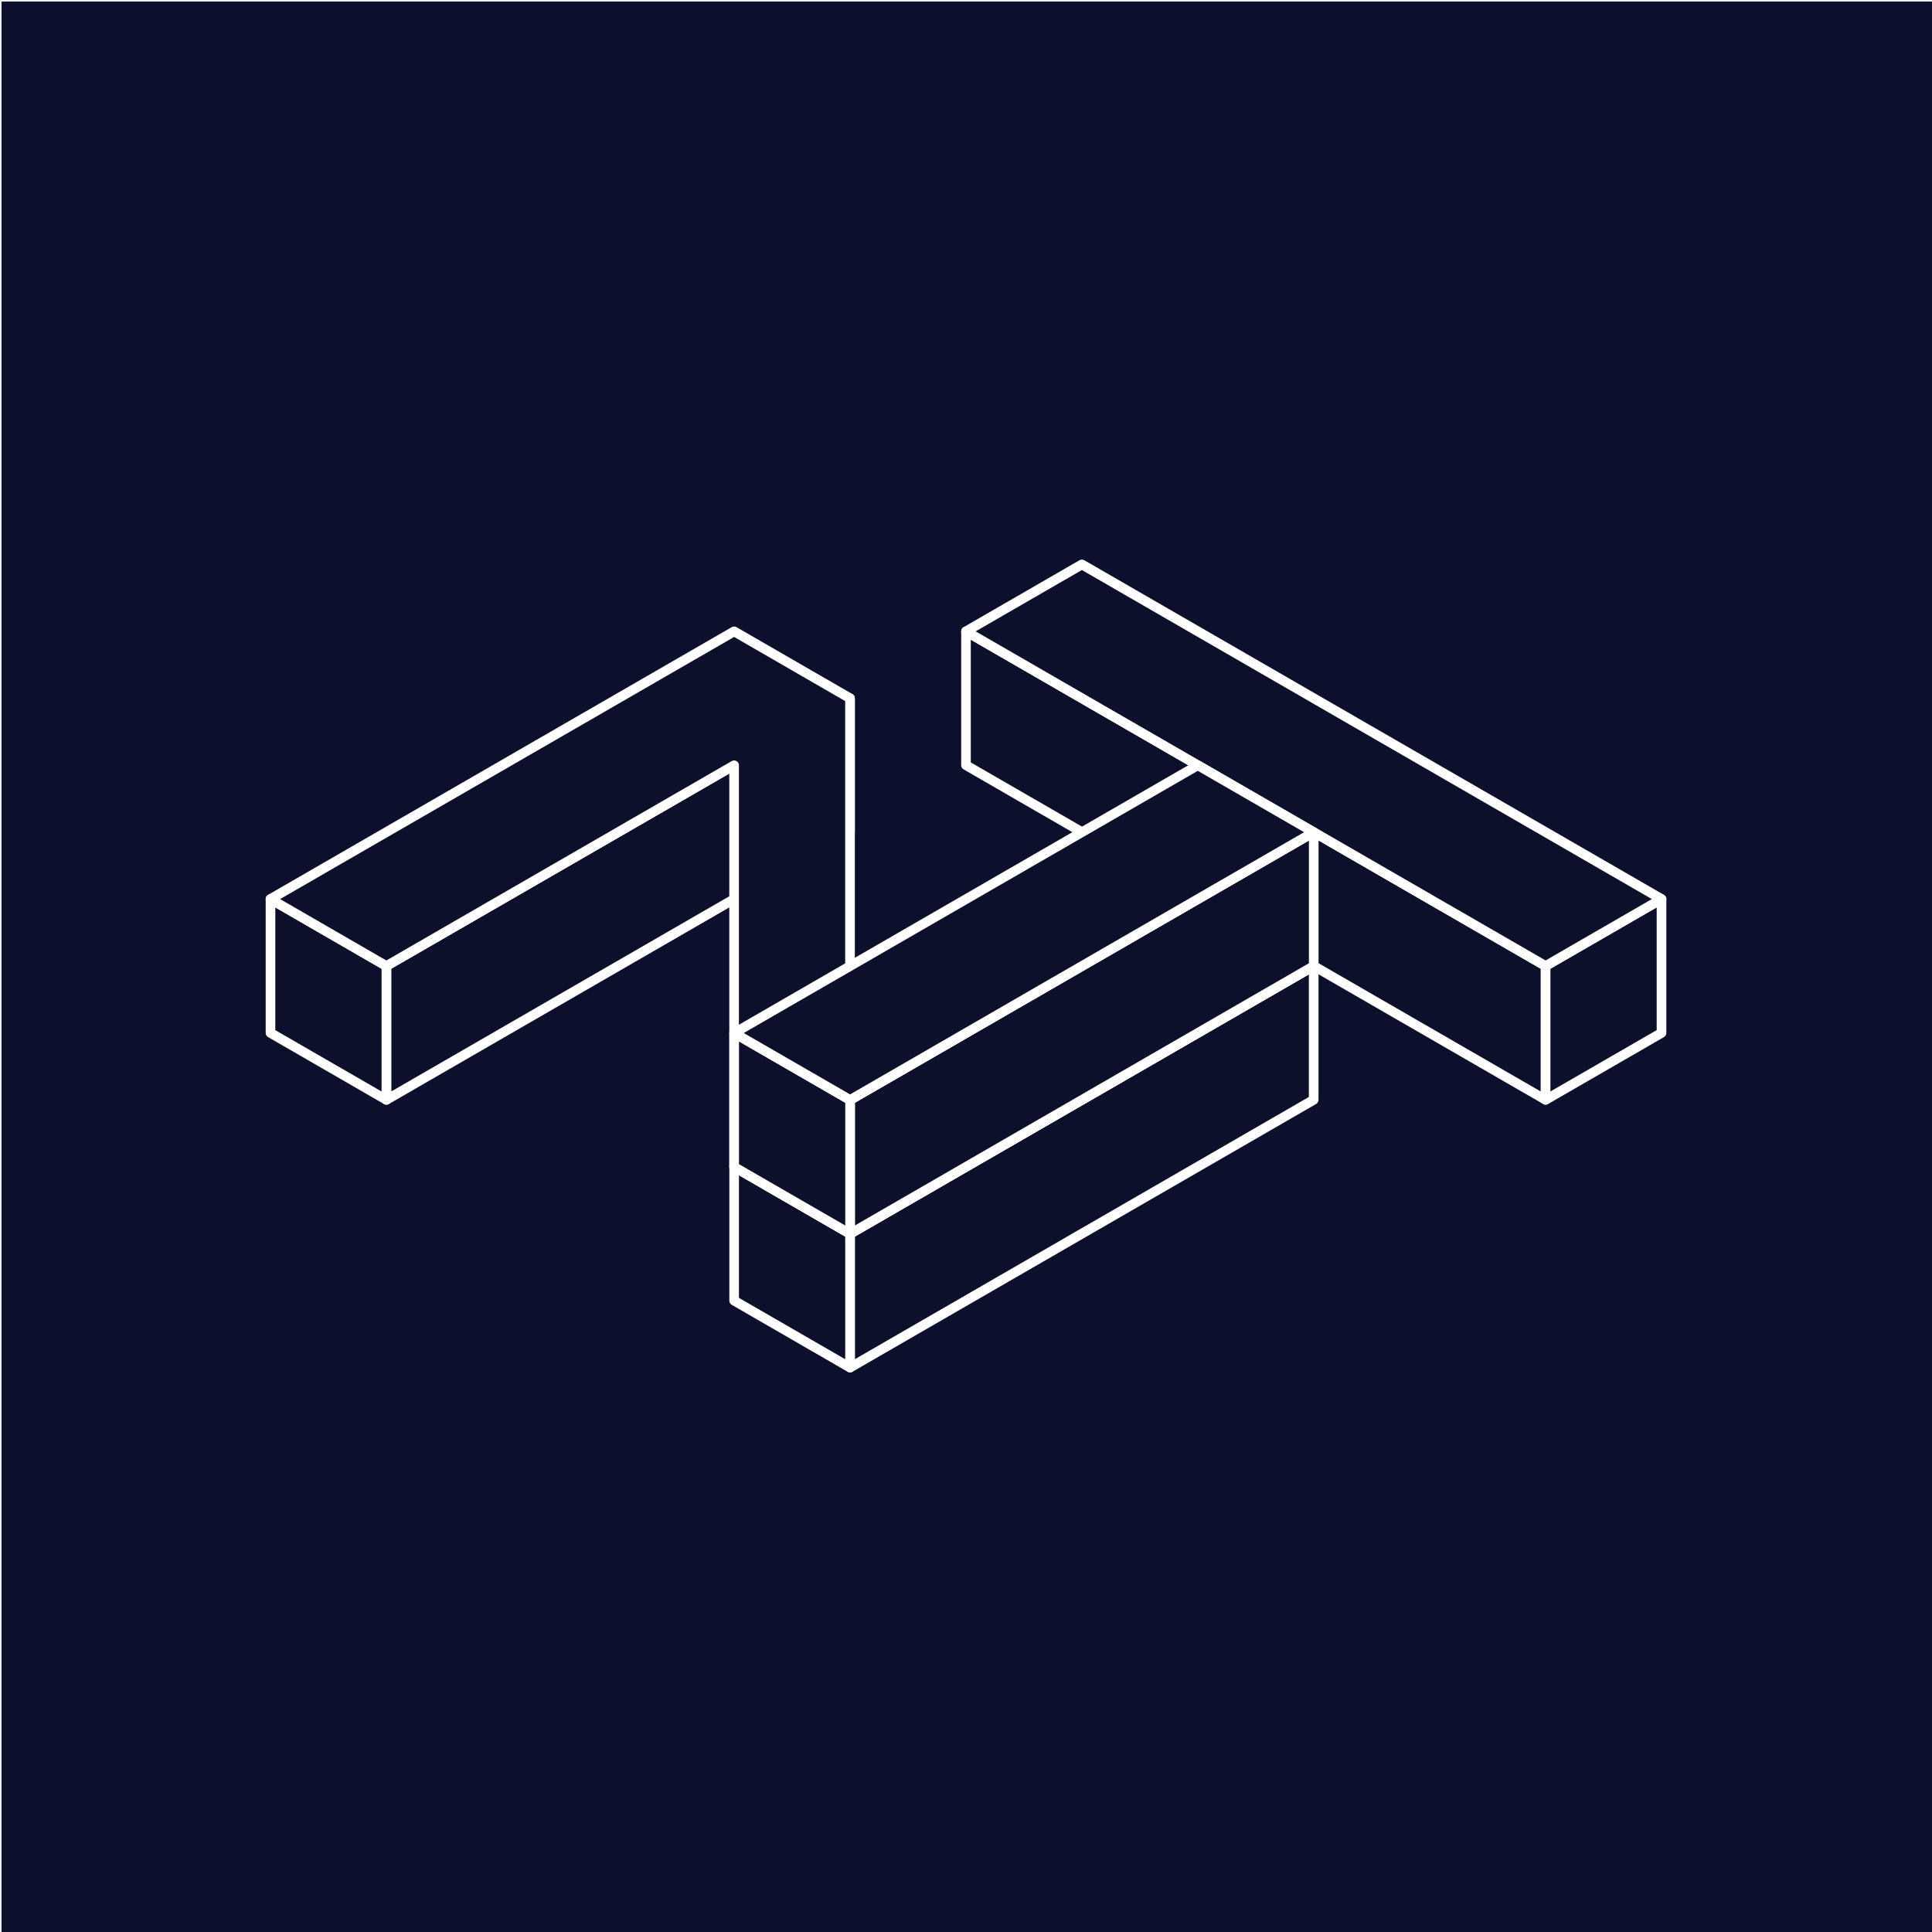
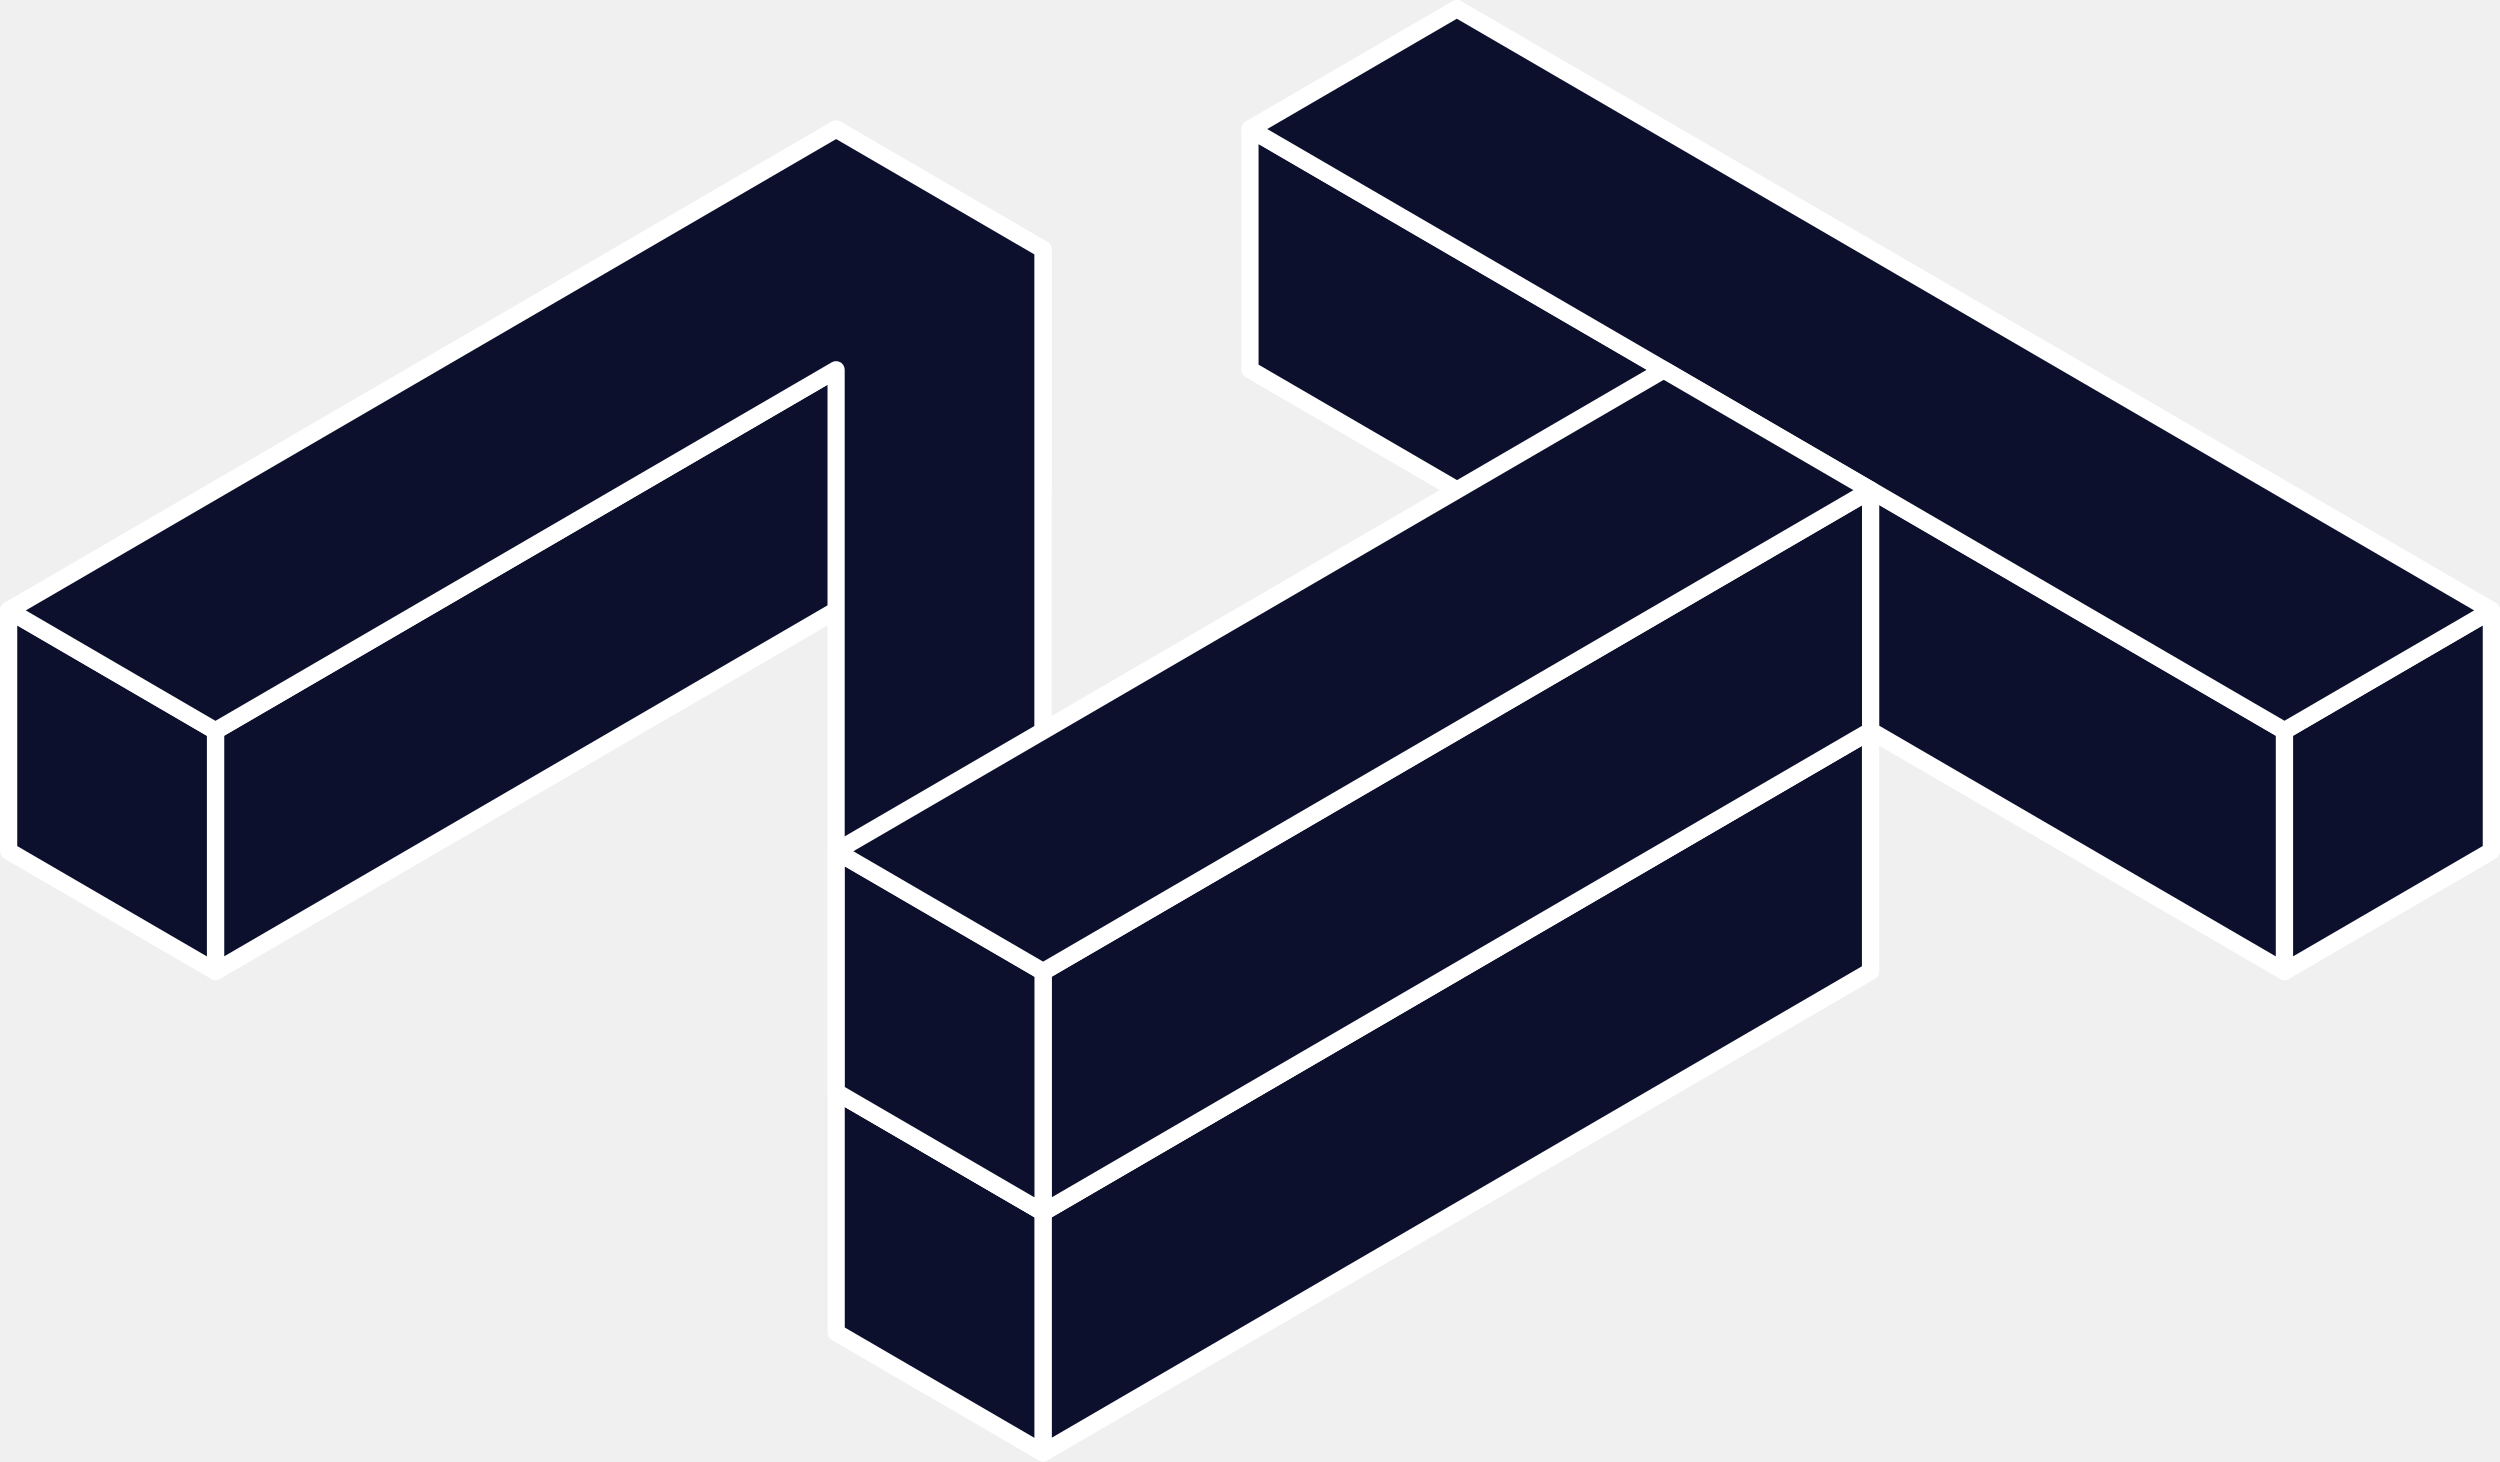
- <svg xmlns="http://www.w3.org/2000/svg" id="Calque_1" viewBox="0 0 500 500">
-   <defs>
-     <style>
-             .cls-1 {
-                 fill: #fff;
-             }
- 
-             .cls-2 {
-                 fill: #0c102c;
-             }
- 
-             .cls-3 {
-                 fill: #0d102b;
-             }
-         </style>
-   </defs>
-   <rect class="cls-2" x=".41" y=".41" width="499.59" height="499.59" />
-   <g>
-     <g>
-       <g>
-         <polygon class="cls-3" points="100 284.64 100 250 219.99 180.72 219.99 215.35 100 284.64" />
-         <path class="cls-1" d="M100,285.89c-.22,0-.43-.06-.62-.17-.39-.22-.62-.64-.62-1.08v-34.64c0-.45,.24-.86,.62-1.08l119.99-69.29c.39-.22,.86-.22,1.25,0,.39,.22,.62,.64,.62,1.08v34.64c0,.45-.24,.86-.62,1.08l-119.99,69.29c-.19,.11-.41,.17-.62,.17Zm1.25-35.17v31.75l117.49-67.84v-31.75l-117.49,67.84Z" />
-       </g>
-       <g>
-         <polygon class="cls-3" points="100 284.64 70 267.32 70 232.67 100 250 100 284.64" />
-         <path class="cls-1" d="M100,285.89c-.22,0-.43-.06-.62-.17l-30-17.32c-.39-.22-.62-.64-.62-1.08v-34.65c0-.45,.24-.86,.62-1.08,.39-.22,.86-.22,1.25,0l30,17.33c.39,.22,.62,.64,.62,1.08v34.64c0,.45-.24,.86-.62,1.08-.19,.11-.41,.17-.62,.17Zm-28.75-19.29l27.5,15.88v-31.75l-27.5-15.88v31.76Z" />
-       </g>
-     </g>
-     <g>
-       <g>
-         <polygon class="cls-3" points="219.99 353.93 219.99 319.29 339.99 249.99 339.99 284.63 219.99 353.93" />
-         <path class="cls-1" d="M219.99,355.18c-.22,0-.43-.06-.62-.17-.39-.22-.62-.64-.62-1.08v-34.64c0-.45,.24-.86,.62-1.08l119.99-69.3c.39-.22,.86-.22,1.25,0,.39,.22,.62,.64,.62,1.08v34.64c0,.45-.24,.86-.62,1.08l-119.99,69.3c-.19,.11-.41,.17-.62,.17Zm1.25-35.17v31.75l117.49-67.86v-31.75l-117.49,67.86Z" />
-       </g>
-       <g>
-         <polygon class="cls-3" points="219.99 353.93 189.99 336.61 189.99 301.97 219.99 319.29 219.99 353.93" />
-         <path class="cls-1" d="M219.99,355.18c-.22,0-.43-.06-.62-.17l-30-17.32c-.39-.22-.62-.64-.62-1.08v-34.65c0-.45,.24-.86,.62-1.08,.39-.22,.86-.22,1.25,0l30,17.33c.39,.22,.62,.64,.62,1.08v34.64c0,.45-.24,.86-.62,1.08-.19,.11-.41,.17-.62,.17Zm-28.75-19.29l27.5,15.88v-31.75l-27.5-15.88v31.76Z" />
-       </g>
-       <g>
-         <polygon class="cls-3" points="339.99 249.99 219.99 319.29 189.99 301.96 189.99 198.04 100 250.01 70 232.67 189.99 163.39 219.99 180.72 219.99 284.65 309.99 232.67 339.99 249.99" />
-         <path class="cls-1" d="M219.99,320.54c-.22,0-.43-.06-.63-.17l-30-17.33c-.39-.22-.62-.64-.62-1.08v-101.76l-88.12,50.88c-.39,.22-.86,.22-1.25,0l-30-17.33c-.39-.22-.62-.64-.62-1.08s.24-.86,.62-1.08l119.99-69.28c.39-.22,.86-.22,1.25,0l30,17.32c.39,.22,.62,.64,.62,1.08v101.76s88.12-50.89,88.12-50.89c.39-.22,.86-.22,1.25,0l30,17.32c.39,.22,.62,.64,.62,1.08s-.24,.86-.62,1.08l-119.99,69.31c-.19,.11-.41,.17-.62,.17Zm-28.75-19.3l28.75,16.61,117.49-67.86-27.5-15.87-89.38,51.61c-.39,.22-.86,.22-1.25,0-.39-.22-.62-.64-.62-1.08v-103.21s-28.74-16.6-28.74-16.6l-117.5,67.84,27.5,15.89,89.37-51.6c.39-.22,.86-.22,1.25,0,.39,.22,.62,.64,.62,1.08v103.2Z" />
-       </g>
-     </g>
-     <g>
-       <g>
-         <g>
-           <polygon class="cls-3" points="400 284.64 400 250 250 163.39 250 198.03 400 284.64" />
-           <path class="cls-1" d="M400,285.89c-.22,0-.43-.06-.62-.17l-150.01-86.61c-.39-.22-.62-.64-.62-1.08v-34.64c0-.45,.24-.86,.62-1.08,.39-.22,.86-.22,1.25,0l150.01,86.61c.39,.22,.62,.64,.62,1.08v34.64c0,.45-.24,.86-.62,1.08-.19,.11-.41,.17-.62,.17Zm-148.76-88.58l147.51,85.17v-31.75l-147.51-85.17v31.75Z" />
-         </g>
-         <g>
-           <polygon class="cls-3" points="400 284.64 430 267.32 430 232.67 400 250 400 284.64" />
-           <path class="cls-1" d="M400,285.89c-.22,0-.43-.06-.62-.17-.39-.22-.62-.64-.62-1.08v-34.64c0-.45,.24-.86,.62-1.08l30-17.33c.39-.22,.86-.22,1.25,0,.39,.22,.62,.64,.62,1.08v34.65c0,.45-.24,.86-.62,1.08l-30,17.32c-.19,.11-.41,.17-.62,.17Zm1.25-35.17v31.75l27.5-15.88v-31.76l-27.5,15.88Z" />
-         </g>
-         <g>
-           <polygon class="cls-3" points="280 146.07 430 232.67 400 250 250 163.39 280 146.07" />
-           <path class="cls-1" d="M400,251.25c-.22,0-.43-.06-.62-.17l-150.01-86.61c-.39-.22-.62-.64-.62-1.08s.24-.86,.62-1.08l30-17.32c.39-.22,.86-.22,1.25,0l150.01,86.6c.39,.22,.62,.64,.62,1.08s-.24,.86-.62,1.08l-30,17.33c-.19,.11-.41,.17-.62,.17Zm-147.51-87.86l147.51,85.17,27.5-15.88-147.51-85.16-27.5,15.88Z" />
-         </g>
-       </g>
-       <g>
-         <g>
-           <polygon class="cls-3" points="220 319.32 220 284.68 339.99 215.37 339.99 250.01 220 319.32" />
-           <path class="cls-1" d="M220,320.57c-.22,0-.43-.06-.62-.17-.39-.22-.62-.64-.62-1.08v-34.64c0-.45,.24-.86,.62-1.08l119.99-69.3c.39-.22,.86-.22,1.25,0,.39,.22,.62,.64,.62,1.08v34.64c0,.45-.24,.86-.62,1.08l-119.99,69.3c-.19,.11-.41,.17-.62,.17Zm1.25-35.17v31.75l117.49-67.86v-31.75l-117.49,67.86Z" />
-         </g>
-         <g>
-           <polygon class="cls-3" points="220 319.32 190 302 190 267.35 220 284.68 220 319.32" />
-           <path class="cls-1" d="M220,320.57c-.22,0-.43-.06-.62-.17l-30-17.32c-.39-.22-.62-.64-.62-1.08v-34.65c0-.45,.24-.86,.62-1.08,.39-.22,.86-.22,1.25,0l30,17.33c.39,.22,.62,.64,.62,1.08v34.64c0,.45-.24,.86-.62,1.08-.19,.11-.41,.17-.62,.17Zm-28.75-19.29l27.5,15.88v-31.75l-27.5-15.88v31.76Z" />
-         </g>
-         <g>
-           <polygon class="cls-3" points="309.99 198.05 190 267.35 220 284.68 339.99 215.37 309.99 198.05" />
-           <path class="cls-1" d="M220,285.93c-.22,0-.43-.06-.62-.17l-30-17.33c-.39-.22-.62-.64-.62-1.08s.24-.86,.62-1.08l119.99-69.29c.39-.22,.86-.22,1.25,0l30,17.32c.39,.22,.62,.64,.62,1.08s-.24,.86-.62,1.08l-119.99,69.3c-.19,.11-.41,.17-.62,.17Zm-27.5-18.58l27.5,15.88,117.49-67.86-27.5-15.88-117.5,67.85Z" />
-         </g>
-       </g>
-     </g>
-   </g>
+ <svg xmlns="http://www.w3.org/2000/svg" width="130" height="76" viewBox="0 0 130 76" fill="none">
+   <path d="M11.207 50.514V37.999L54.238 12.969V25.48L11.207 50.514Z" fill="#0C102C" />
+   <path d="M11.207 50.966C11.128 50.966 11.053 50.944 10.985 50.904C10.845 50.825 10.762 50.673 10.762 50.514V37.999C10.762 37.837 10.848 37.688 10.985 37.609L54.015 12.575C54.155 12.495 54.324 12.495 54.464 12.575C54.604 12.654 54.686 12.806 54.686 12.965V25.48C54.686 25.643 54.6 25.791 54.464 25.87L11.433 50.904C11.365 50.944 11.286 50.966 11.21 50.966H11.207ZM11.655 38.259V49.73L53.789 25.22V13.749L11.655 38.259V38.259Z" fill="white" />
+   <path d="M11.207 50.514L0.448 44.257V31.738L11.207 37.999V50.514Z" fill="#0C102C" />
+   <path d="M11.207 50.966C11.128 50.966 11.053 50.944 10.985 50.904L0.226 44.647C0.086 44.567 0.004 44.416 0.004 44.257V31.738C0.004 31.575 0.09 31.427 0.226 31.348C0.366 31.268 0.534 31.268 0.674 31.348L11.433 37.609C11.573 37.688 11.655 37.84 11.655 37.999V50.514C11.655 50.677 11.569 50.825 11.433 50.904C11.365 50.944 11.286 50.966 11.21 50.966H11.207ZM0.897 43.997L10.759 49.734V38.263L0.897 32.526V44V43.997Z" fill="white" />
+   <path d="M54.238 75.548V63.033L97.272 37.995V50.511L54.238 75.548Z" fill="#0C102C" />
+   <path d="M54.238 76C54.159 76 54.084 75.978 54.015 75.939C53.876 75.859 53.793 75.707 53.793 75.548V63.033C53.793 62.871 53.879 62.722 54.015 62.643L97.046 37.605C97.186 37.526 97.355 37.526 97.495 37.605C97.635 37.685 97.717 37.837 97.717 37.995V50.511C97.717 50.673 97.631 50.821 97.495 50.901L54.464 75.939C54.396 75.978 54.317 76 54.241 76H54.238ZM54.686 63.293V74.764L96.82 50.247V38.776L54.686 63.293Z" fill="white" />
+   <path d="M54.238 75.548L43.479 69.291V56.776L54.238 63.033V75.548Z" fill="#0C102C" />
+   <path d="M54.238 76C54.159 76 54.084 75.978 54.016 75.939L43.257 69.681C43.117 69.602 43.035 69.45 43.035 69.291V56.772C43.035 56.609 43.121 56.461 43.257 56.382C43.397 56.302 43.565 56.302 43.705 56.382L54.464 62.643C54.604 62.722 54.686 62.874 54.686 63.033V75.548C54.686 75.711 54.6 75.859 54.464 75.939C54.396 75.978 54.317 76 54.241 76H54.238ZM43.928 69.031L53.789 74.768V63.297L43.928 57.56V69.034V69.031Z" fill="white" />
+   <path d="M97.272 37.995L54.238 63.033L43.479 56.772V19.226L11.207 38.003L0.448 31.738L43.479 6.707L54.238 12.969V50.518L86.514 31.738L97.272 37.995Z" fill="#0C102C" />
+   <path d="M54.238 63.485C54.159 63.485 54.084 63.463 54.012 63.423L43.253 57.162C43.113 57.083 43.031 56.931 43.031 56.772V20.007L11.429 38.389C11.289 38.469 11.121 38.469 10.981 38.389L0.222 32.128C0.082 32.049 0 31.897 0 31.738C0 31.579 0.086 31.427 0.222 31.348L43.253 6.317C43.393 6.238 43.562 6.238 43.702 6.317L54.46 12.575C54.6 12.654 54.682 12.806 54.682 12.965V49.73L86.284 31.344C86.424 31.265 86.593 31.265 86.732 31.344L97.491 37.602C97.631 37.681 97.713 37.833 97.713 37.992C97.713 38.151 97.627 38.303 97.491 38.382L54.46 63.423C54.392 63.463 54.313 63.485 54.238 63.485V63.485ZM43.928 56.512L54.238 62.513L96.372 37.995L86.51 32.262L54.457 50.908C54.317 50.988 54.148 50.988 54.008 50.908C53.868 50.829 53.786 50.677 53.786 50.518V13.229L43.479 7.231L1.341 31.741L11.203 37.483L43.253 18.84C43.393 18.76 43.562 18.76 43.702 18.84C43.841 18.919 43.924 19.071 43.924 19.23V56.515L43.928 56.512Z" fill="white" />
+   <path d="M118.793 50.514V37.999L65 6.707V19.223L118.793 50.514Z" fill="#0C102C" />
+   <path d="M118.793 50.966C118.714 50.966 118.639 50.944 118.571 50.904L64.774 19.613C64.634 19.533 64.552 19.382 64.552 19.223V6.707C64.552 6.545 64.638 6.397 64.774 6.317C64.914 6.238 65.082 6.238 65.222 6.317L119.019 37.609C119.159 37.688 119.241 37.84 119.241 37.999V50.514C119.241 50.677 119.155 50.825 119.019 50.904C118.951 50.944 118.872 50.966 118.797 50.966H118.793ZM65.445 18.962L118.345 49.734V38.263L65.445 7.491V18.962Z" fill="white" />
+   <path d="M118.793 50.514L129.552 44.257V31.738L118.793 37.999V50.514Z" fill="#0C102C" />
+   <path d="M118.793 50.966C118.714 50.966 118.639 50.944 118.571 50.904C118.431 50.825 118.348 50.673 118.348 50.514V37.999C118.348 37.837 118.435 37.688 118.571 37.609L129.329 31.348C129.469 31.268 129.638 31.268 129.778 31.348C129.918 31.427 130 31.579 130 31.738V44.257C130 44.419 129.914 44.567 129.778 44.647L119.019 50.904C118.951 50.944 118.872 50.966 118.797 50.966H118.793ZM119.241 38.259V49.73L129.103 43.993V32.518L119.241 38.256V38.259Z" fill="white" />
+   <path d="M75.759 0.45L129.552 31.738L118.793 37.999L65 6.707L75.759 0.45Z" fill="#0C102C" />
+   <path d="M118.793 38.451C118.714 38.451 118.639 38.429 118.571 38.389L64.774 7.098C64.634 7.018 64.552 6.866 64.552 6.707C64.552 6.548 64.638 6.397 64.774 6.317L75.533 0.06C75.673 -0.02 75.841 -0.02 75.981 0.06L129.778 31.348C129.918 31.427 130 31.579 130 31.738C130 31.897 129.914 32.049 129.778 32.128L119.019 38.389C118.951 38.429 118.872 38.451 118.797 38.451H118.793ZM65.893 6.707L118.793 37.479L128.655 31.741L75.755 0.974L65.893 6.711V6.707Z" fill="white" />
+   <path d="M54.241 63.044V50.529L97.272 25.488V38.003L54.241 63.044Z" fill="#0C102C" />
+   <path d="M54.241 63.496C54.163 63.496 54.087 63.474 54.019 63.434C53.879 63.355 53.797 63.203 53.797 63.044V50.529C53.797 50.366 53.883 50.218 54.019 50.139L97.05 25.101C97.19 25.021 97.358 25.021 97.498 25.101C97.638 25.18 97.721 25.332 97.721 25.491V38.006C97.721 38.169 97.635 38.317 97.498 38.397L54.467 63.434C54.399 63.474 54.32 63.496 54.245 63.496H54.241ZM54.69 50.789V62.26L96.824 37.743V26.271L54.69 50.789Z" fill="white" />
+   <path d="M54.241 63.044L43.483 56.786V44.267L54.241 50.529V63.044Z" fill="#0C102C" />
+   <path d="M54.241 63.496C54.163 63.496 54.087 63.474 54.019 63.434L43.26 57.177C43.121 57.097 43.038 56.945 43.038 56.786V44.267C43.038 44.105 43.124 43.957 43.26 43.877C43.4 43.798 43.569 43.798 43.709 43.877L54.467 50.139C54.607 50.218 54.69 50.37 54.69 50.529V63.044C54.69 63.207 54.604 63.355 54.467 63.434C54.399 63.474 54.32 63.496 54.245 63.496H54.241ZM43.931 56.526L53.793 62.264V50.792L43.931 45.055V56.53V56.526Z" fill="white" />
+   <path d="M86.514 19.23L43.483 44.267L54.241 50.529L97.272 25.488L86.514 19.23Z" fill="#0C102C" />
+   <path d="M54.241 50.98C54.163 50.98 54.087 50.959 54.019 50.919L43.26 44.658C43.121 44.578 43.038 44.426 43.038 44.267C43.038 44.109 43.124 43.957 43.26 43.877L86.291 18.843C86.431 18.764 86.6 18.764 86.74 18.843L97.498 25.101C97.638 25.18 97.721 25.332 97.721 25.491C97.721 25.65 97.635 25.802 97.498 25.881L54.467 50.919C54.399 50.959 54.32 50.98 54.245 50.98H54.241ZM44.379 44.267L54.241 50.005L96.376 25.488L86.514 19.75L44.376 44.264L44.379 44.267Z" fill="white" />
</svg>
